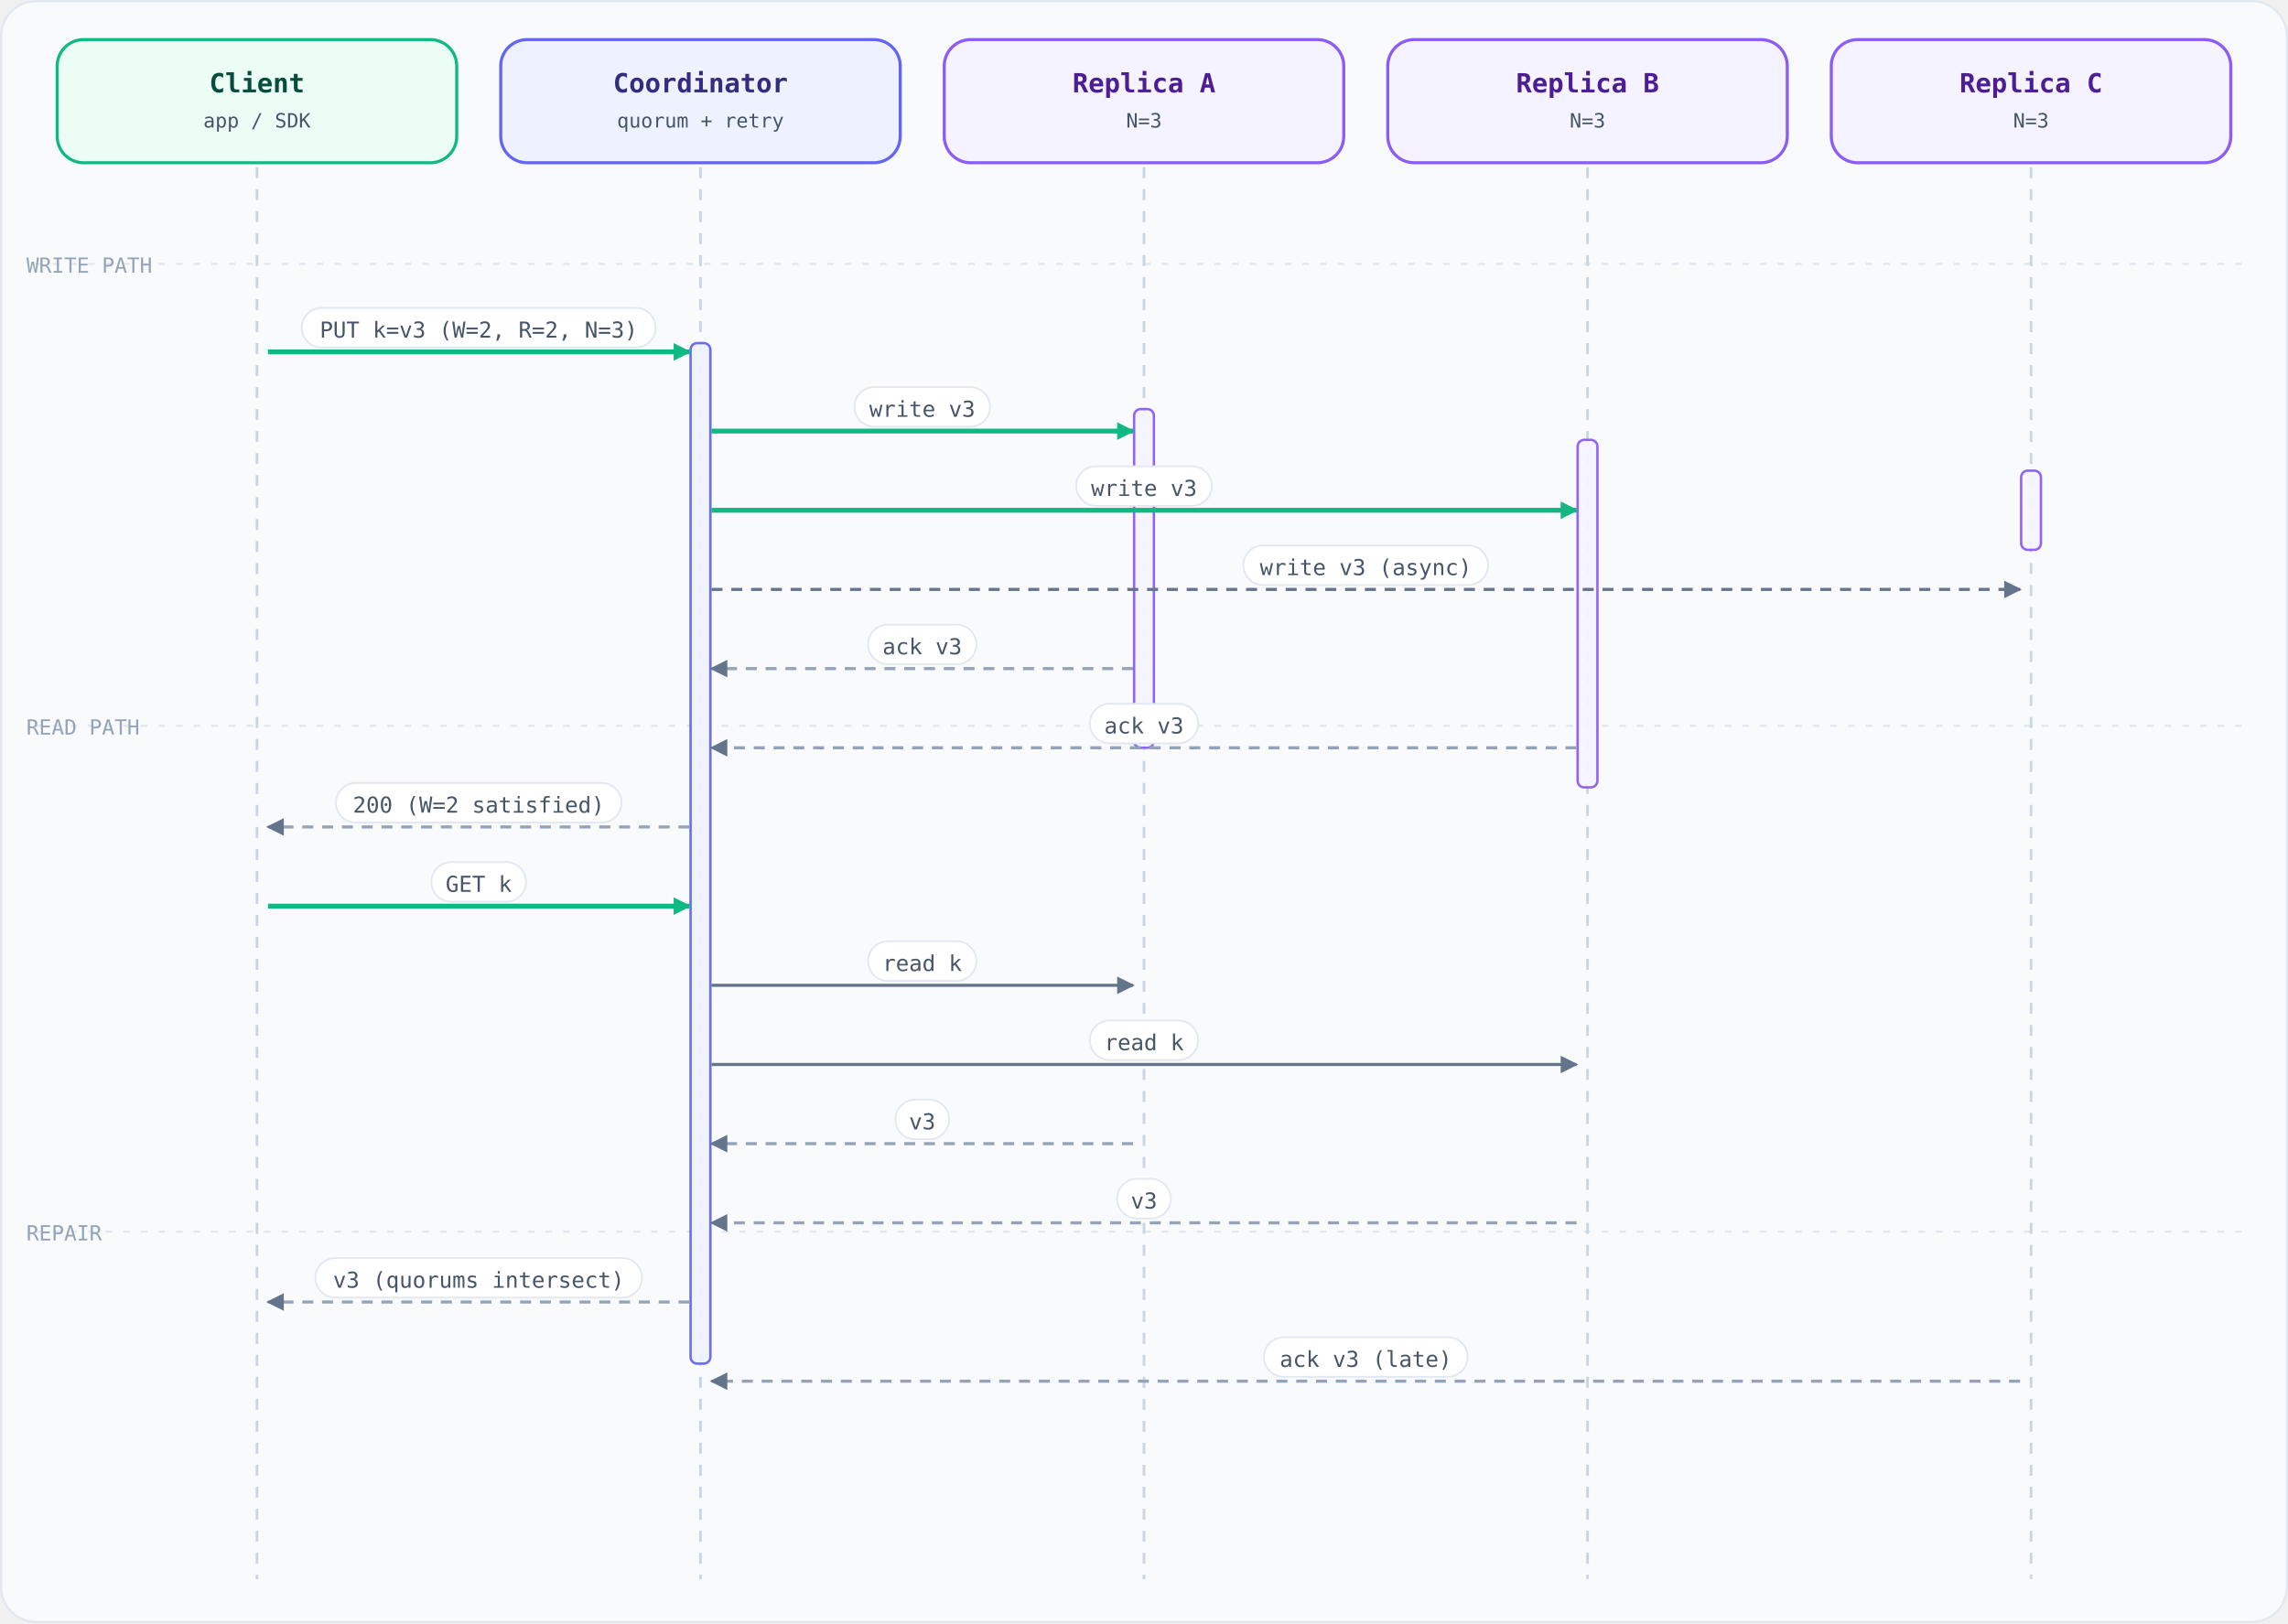
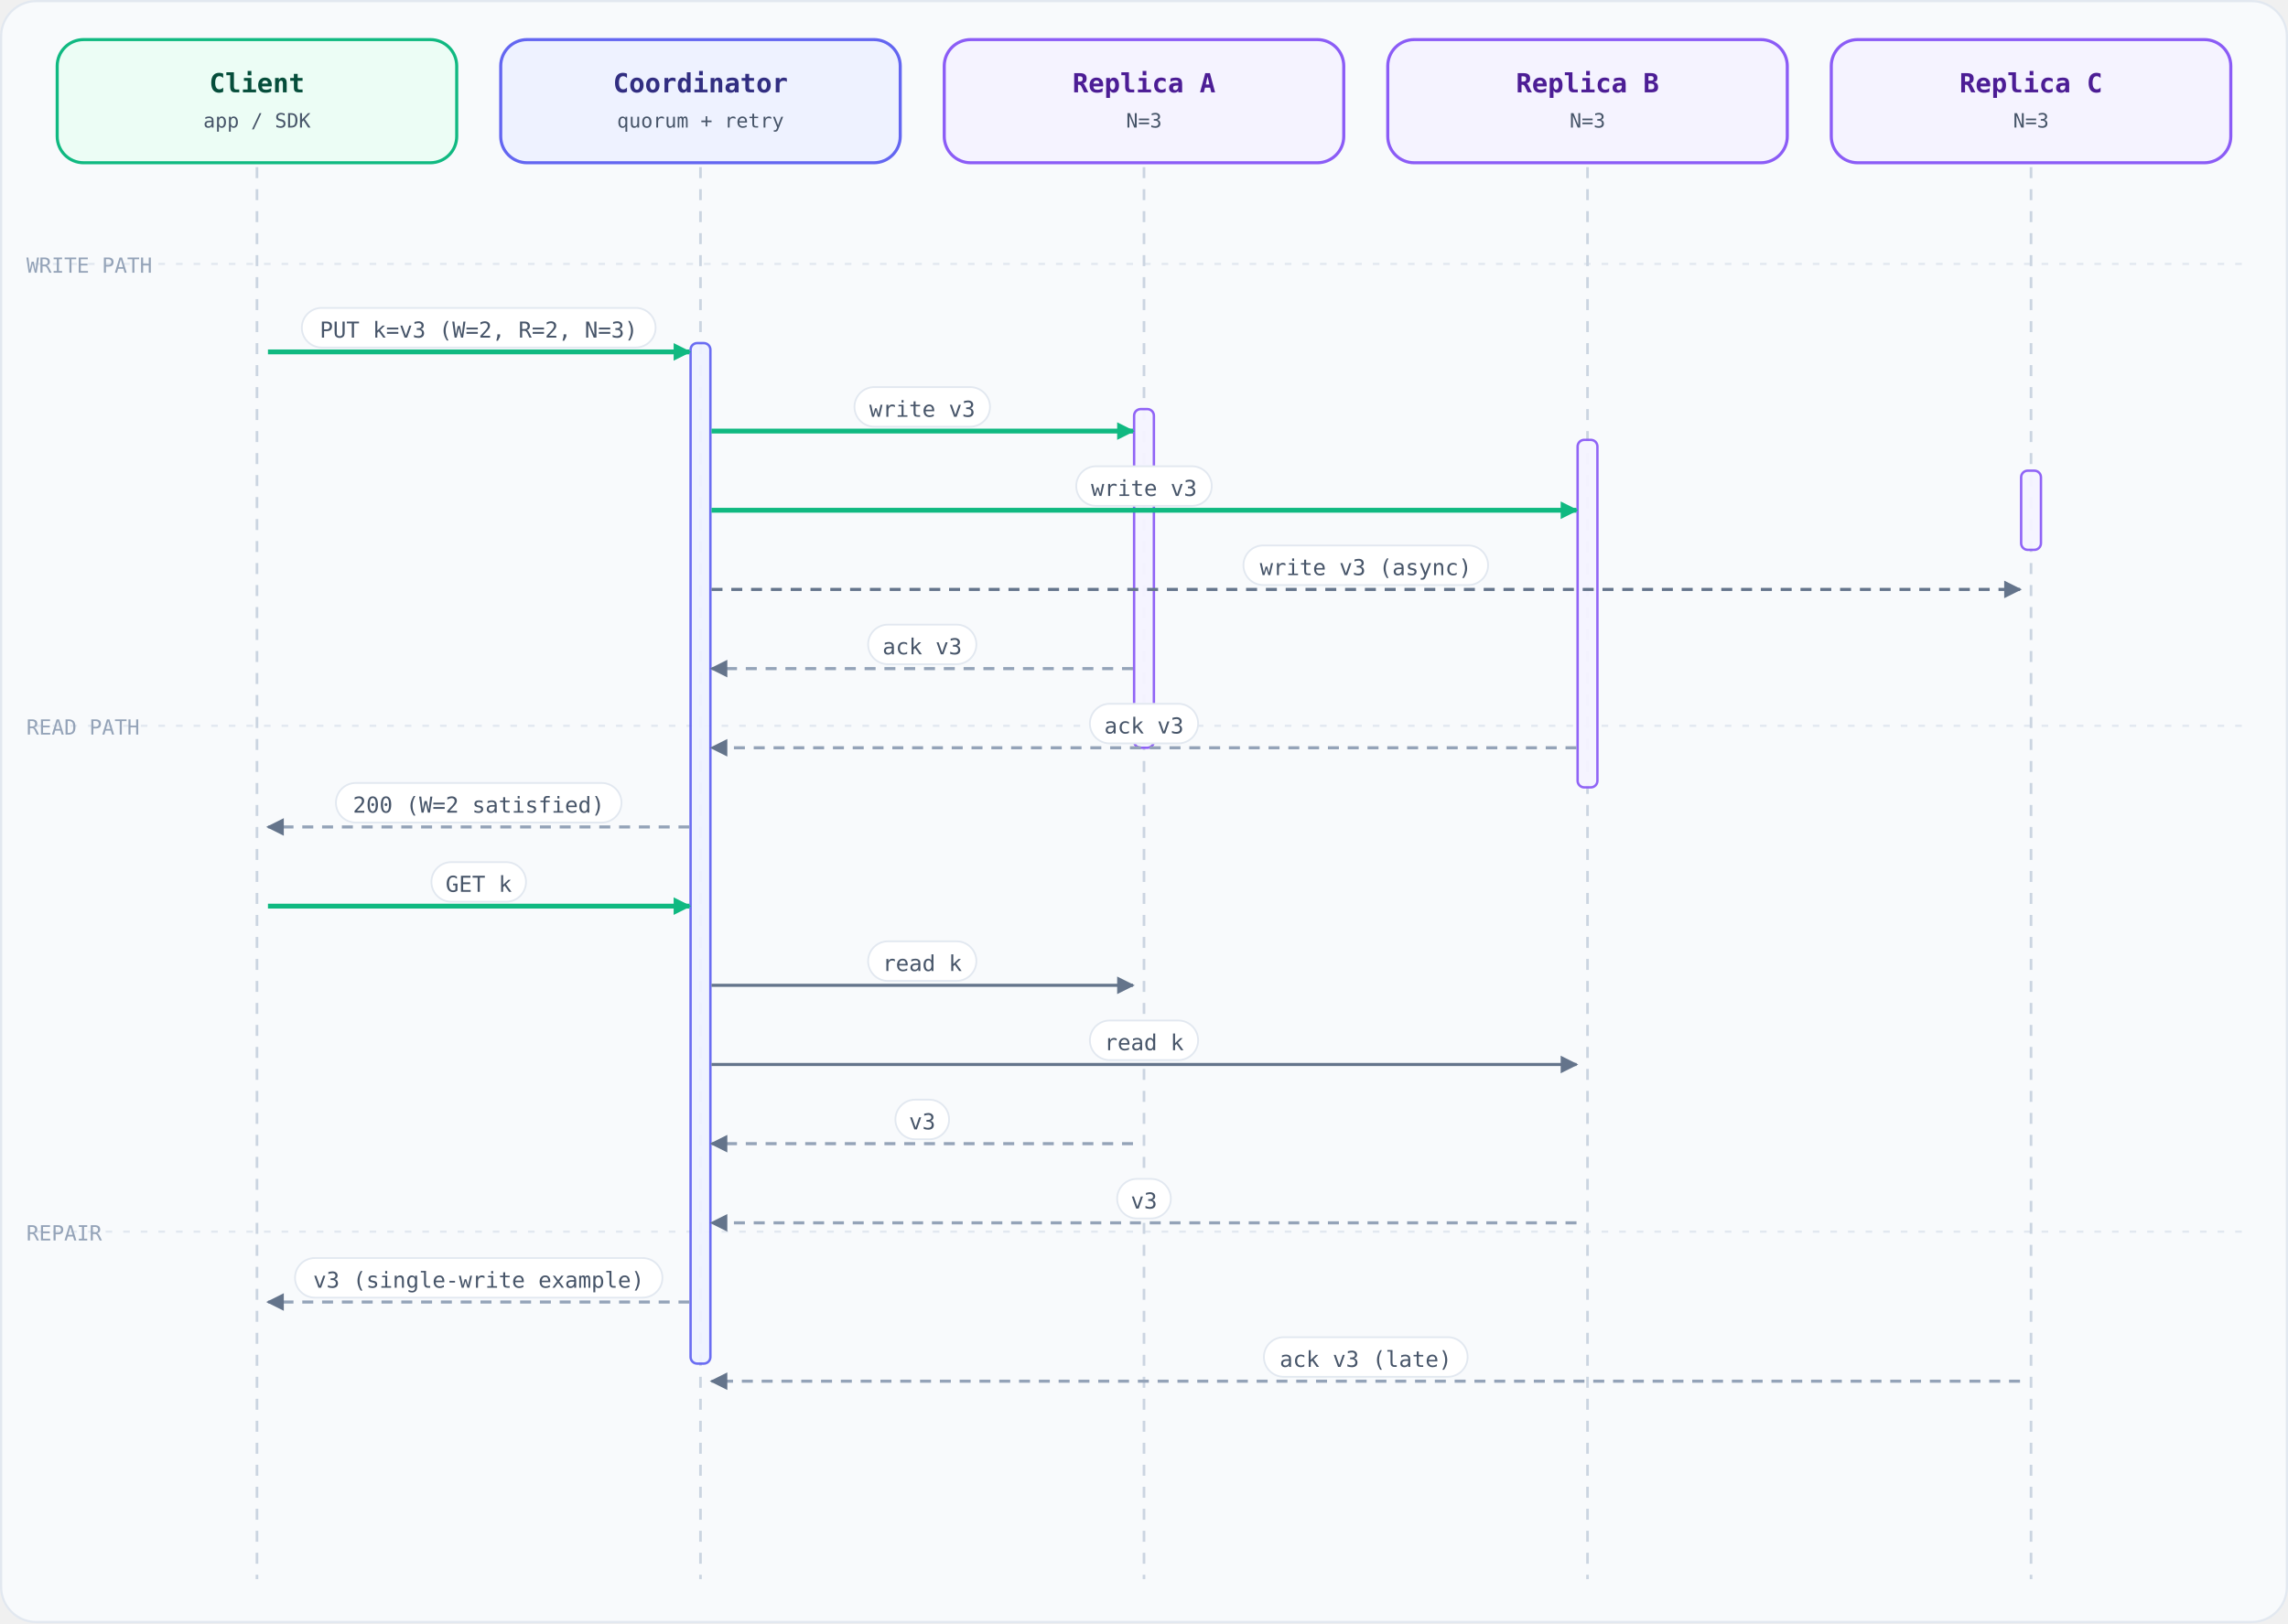
<svg xmlns="http://www.w3.org/2000/svg" viewBox="0 0 1040 738" width="900" role="img">
  <rect x="0.5" y="0.5" width="1039" height="737" rx="16" fill="#f8fafc" stroke="#e2e8f0" stroke-width="1" />
  <line x1="16" y1="120" x2="1024" y2="120" stroke="#e2e8f0" stroke-width="1" stroke-dasharray="3 5" />
  <text x="12" y="124" font-family="JetBrains Mono, ui-monospace, SFMono-Regular, Menlo, Consolas, monospace" font-size="9.5" fill="#94a3b8" text-anchor="start">WRITE PATH</text>
  <line x1="16" y1="330" x2="1024" y2="330" stroke="#e2e8f0" stroke-width="1" stroke-dasharray="3 5" />
  <text x="12" y="334" font-family="JetBrains Mono, ui-monospace, SFMono-Regular, Menlo, Consolas, monospace" font-size="9.5" fill="#94a3b8" text-anchor="start">READ PATH</text>
  <line x1="16" y1="560" x2="1024" y2="560" stroke="#e2e8f0" stroke-width="1" stroke-dasharray="3 5" />
  <text x="12" y="564" font-family="JetBrains Mono, ui-monospace, SFMono-Regular, Menlo, Consolas, monospace" font-size="9.5" fill="#94a3b8" text-anchor="start">REPAIR</text>
  <line x1="116.8" y1="76" x2="116.8" y2="718" stroke="#cbd5e1" stroke-width="1.2" stroke-dasharray="5 5" />
  <line x1="318.4" y1="76" x2="318.4" y2="718" stroke="#cbd5e1" stroke-width="1.2" stroke-dasharray="5 5" />
  <line x1="520.0" y1="76" x2="520.0" y2="718" stroke="#cbd5e1" stroke-width="1.2" stroke-dasharray="5 5" />
  <line x1="721.6" y1="76" x2="721.6" y2="718" stroke="#cbd5e1" stroke-width="1.2" stroke-dasharray="5 5" />
  <line x1="923.2" y1="76" x2="923.2" y2="718" stroke="#cbd5e1" stroke-width="1.2" stroke-dasharray="5 5" />
  <rect x="313.9" y="156" width="9" height="464" rx="3" fill="#eef2ff" stroke="#6366f1" stroke-width="1.1" opacity="0.95" />
  <rect x="515.5" y="186" width="9" height="154" rx="3" fill="#f5f3ff" stroke="#8b5cf6" stroke-width="1.1" opacity="0.95" />
  <rect x="717.1" y="200" width="9" height="158" rx="3" fill="#f5f3ff" stroke="#8b5cf6" stroke-width="1.1" opacity="0.95" />
  <rect x="918.7" y="214" width="9" height="36" rx="3" fill="#f5f3ff" stroke="#8b5cf6" stroke-width="1.1" opacity="0.95" />
  <line x1="121.8" y1="160" x2="313.4" y2="160" stroke="#10b981" stroke-width="2.2" marker-end="url(#arr-em)" />
  <rect x="137.2" y="140.0" width="160.8" height="18.0" rx="9.0" fill="#ffffff" stroke="#e2e8f0" stroke-width="0.8" />
  <text x="217.6" y="153.5" text-anchor="middle" font-family="JetBrains Mono, ui-monospace, SFMono-Regular, Menlo, Consolas, monospace" font-size="10" fill="#475569">PUT k=v3 (W=2, R=2, N=3)</text>
  <line x1="323.4" y1="196" x2="515.0" y2="196" stroke="#10b981" stroke-width="2.2" marker-end="url(#arr-em)" />
  <rect x="388.4" y="176.0" width="61.6" height="18.0" rx="9.0" fill="#ffffff" stroke="#e2e8f0" stroke-width="0.8" />
  <text x="419.2" y="189.5" text-anchor="middle" font-family="JetBrains Mono, ui-monospace, SFMono-Regular, Menlo, Consolas, monospace" font-size="10" fill="#475569">write v3</text>
  <line x1="323.4" y1="232" x2="716.6" y2="232" stroke="#10b981" stroke-width="2.2" marker-end="url(#arr-em)" />
  <rect x="489.2" y="212.0" width="61.6" height="18.0" rx="9.0" fill="#ffffff" stroke="#e2e8f0" stroke-width="0.8" />
  <text x="520.0" y="225.5" text-anchor="middle" font-family="JetBrains Mono, ui-monospace, SFMono-Regular, Menlo, Consolas, monospace" font-size="10" fill="#475569">write v3</text>
  <line x1="323.4" y1="268" x2="918.2" y2="268" stroke="#64748b" stroke-width="1.4" stroke-dasharray="5 4" marker-end="url(#arr-base)" />
  <rect x="565.2" y="248.0" width="111.2" height="18.0" rx="9.0" fill="#ffffff" stroke="#e2e8f0" stroke-width="0.8" />
  <text x="620.8" y="261.5" text-anchor="middle" font-family="JetBrains Mono, ui-monospace, SFMono-Regular, Menlo, Consolas, monospace" font-size="10" fill="#475569">write v3 (async)</text>
  <line x1="515.0" y1="304" x2="323.4" y2="304" stroke="#94a3b8" stroke-width="1.4" stroke-dasharray="5 4" marker-end="url(#arr-base)" />
  <rect x="394.6" y="284.0" width="49.2" height="18.0" rx="9.0" fill="#ffffff" stroke="#e2e8f0" stroke-width="0.8" />
  <text x="419.2" y="297.5" text-anchor="middle" font-family="JetBrains Mono, ui-monospace, SFMono-Regular, Menlo, Consolas, monospace" font-size="10" fill="#475569">ack v3</text>
  <line x1="716.6" y1="340" x2="323.4" y2="340" stroke="#94a3b8" stroke-width="1.4" stroke-dasharray="5 4" marker-end="url(#arr-base)" />
  <rect x="495.4" y="320.0" width="49.2" height="18.0" rx="9.0" fill="#ffffff" stroke="#e2e8f0" stroke-width="0.8" />
  <text x="520.0" y="333.5" text-anchor="middle" font-family="JetBrains Mono, ui-monospace, SFMono-Regular, Menlo, Consolas, monospace" font-size="10" fill="#475569">ack v3</text>
  <line x1="313.4" y1="376" x2="121.8" y2="376" stroke="#94a3b8" stroke-width="1.4" stroke-dasharray="5 4" marker-end="url(#arr-base)" />
  <rect x="152.7" y="356.0" width="129.8" height="18.0" rx="9.0" fill="#ffffff" stroke="#e2e8f0" stroke-width="0.8" />
  <text x="217.6" y="369.5" text-anchor="middle" font-family="JetBrains Mono, ui-monospace, SFMono-Regular, Menlo, Consolas, monospace" font-size="10" fill="#475569">200 (W=2 satisfied)</text>
  <line x1="121.8" y1="412" x2="313.4" y2="412" stroke="#10b981" stroke-width="2.2" marker-end="url(#arr-em)" />
  <rect x="196.1" y="392.0" width="43.0" height="18.0" rx="9.0" fill="#ffffff" stroke="#e2e8f0" stroke-width="0.8" />
  <text x="217.6" y="405.5" text-anchor="middle" font-family="JetBrains Mono, ui-monospace, SFMono-Regular, Menlo, Consolas, monospace" font-size="10" fill="#475569">GET k</text>
  <line x1="323.4" y1="448" x2="515.0" y2="448" stroke="#64748b" stroke-width="1.4" marker-end="url(#arr-base)" />
  <rect x="394.6" y="428.0" width="49.2" height="18.0" rx="9.0" fill="#ffffff" stroke="#e2e8f0" stroke-width="0.8" />
  <text x="419.2" y="441.5" text-anchor="middle" font-family="JetBrains Mono, ui-monospace, SFMono-Regular, Menlo, Consolas, monospace" font-size="10" fill="#475569">read k</text>
  <line x1="323.4" y1="484" x2="716.6" y2="484" stroke="#64748b" stroke-width="1.4" marker-end="url(#arr-base)" />
  <rect x="495.4" y="464.0" width="49.2" height="18.0" rx="9.0" fill="#ffffff" stroke="#e2e8f0" stroke-width="0.8" />
  <text x="520.0" y="477.5" text-anchor="middle" font-family="JetBrains Mono, ui-monospace, SFMono-Regular, Menlo, Consolas, monospace" font-size="10" fill="#475569">read k</text>
  <line x1="515.0" y1="520" x2="323.4" y2="520" stroke="#94a3b8" stroke-width="1.4" stroke-dasharray="5 4" marker-end="url(#arr-base)" />
  <rect x="407.0" y="500.0" width="24.4" height="18.0" rx="9.0" fill="#ffffff" stroke="#e2e8f0" stroke-width="0.8" />
  <text x="419.2" y="513.5" text-anchor="middle" font-family="JetBrains Mono, ui-monospace, SFMono-Regular, Menlo, Consolas, monospace" font-size="10" fill="#475569">v3</text>
  <line x1="716.6" y1="556" x2="323.4" y2="556" stroke="#94a3b8" stroke-width="1.4" stroke-dasharray="5 4" marker-end="url(#arr-base)" />
  <rect x="507.8" y="536.0" width="24.4" height="18.0" rx="9.0" fill="#ffffff" stroke="#e2e8f0" stroke-width="0.8" />
  <text x="520.0" y="549.5" text-anchor="middle" font-family="JetBrains Mono, ui-monospace, SFMono-Regular, Menlo, Consolas, monospace" font-size="10" fill="#475569">v3</text>
  <line x1="313.4" y1="592" x2="121.8" y2="592" stroke="#94a3b8" stroke-width="1.4" stroke-dasharray="5 4" marker-end="url(#arr-base)" />
-   <rect x="143.4" y="572.0" width="148.4" height="18.0" rx="9.0" fill="#ffffff" stroke="#e2e8f0" stroke-width="0.8" />
-   <text x="217.6" y="585.5" text-anchor="middle" font-family="JetBrains Mono, ui-monospace, SFMono-Regular, Menlo, Consolas, monospace" font-size="10" fill="#475569">v3 (quorums intersect)</text>
+   <rect x="134.1" y="572.0" width="167.0" height="18.0" rx="9.0" fill="#ffffff" stroke="#e2e8f0" stroke-width="0.8" />
+   <text x="217.6" y="585.5" text-anchor="middle" font-family="JetBrains Mono, ui-monospace, SFMono-Regular, Menlo, Consolas, monospace" font-size="10" fill="#475569">v3 (single-write example)</text>
  <line x1="918.2" y1="628" x2="323.4" y2="628" stroke="#94a3b8" stroke-width="1.4" stroke-dasharray="5 4" marker-end="url(#arr-base)" />
  <rect x="574.5" y="608.0" width="92.6" height="18.0" rx="9.0" fill="#ffffff" stroke="#e2e8f0" stroke-width="0.8" />
  <text x="620.8" y="621.5" text-anchor="middle" font-family="JetBrains Mono, ui-monospace, SFMono-Regular, Menlo, Consolas, monospace" font-size="10" fill="#475569">ack v3 (late)</text>
  <rect x="26.0" y="18" width="181.6" height="56" rx="12" fill="#ecfdf5" stroke="#10b981" stroke-width="1.4" />
  <text x="116.8" y="42" text-anchor="middle" font-family="JetBrains Mono, ui-monospace, SFMono-Regular, Menlo, Consolas, monospace" font-size="12" font-weight="bold" fill="#064e3b">Client</text>
  <text x="116.8" y="58" text-anchor="middle" font-family="JetBrains Mono, ui-monospace, SFMono-Regular, Menlo, Consolas, monospace" font-size="9" fill="#475569">app / SDK</text>
  <rect x="227.6" y="18" width="181.6" height="56" rx="12" fill="#eef2ff" stroke="#6366f1" stroke-width="1.4" />
  <text x="318.4" y="42" text-anchor="middle" font-family="JetBrains Mono, ui-monospace, SFMono-Regular, Menlo, Consolas, monospace" font-size="12" font-weight="bold" fill="#312e81">Coordinator</text>
  <text x="318.4" y="58" text-anchor="middle" font-family="JetBrains Mono, ui-monospace, SFMono-Regular, Menlo, Consolas, monospace" font-size="9" fill="#475569">quorum + retry</text>
  <rect x="429.2" y="18" width="181.6" height="56" rx="12" fill="#f5f3ff" stroke="#8b5cf6" stroke-width="1.4" />
  <text x="520.0" y="42" text-anchor="middle" font-family="JetBrains Mono, ui-monospace, SFMono-Regular, Menlo, Consolas, monospace" font-size="12" font-weight="bold" fill="#4c1d95">Replica A</text>
  <text x="520.0" y="58" text-anchor="middle" font-family="JetBrains Mono, ui-monospace, SFMono-Regular, Menlo, Consolas, monospace" font-size="9" fill="#475569">N=3</text>
  <rect x="630.8" y="18" width="181.6" height="56" rx="12" fill="#f5f3ff" stroke="#8b5cf6" stroke-width="1.4" />
  <text x="721.6" y="42" text-anchor="middle" font-family="JetBrains Mono, ui-monospace, SFMono-Regular, Menlo, Consolas, monospace" font-size="12" font-weight="bold" fill="#4c1d95">Replica B</text>
  <text x="721.6" y="58" text-anchor="middle" font-family="JetBrains Mono, ui-monospace, SFMono-Regular, Menlo, Consolas, monospace" font-size="9" fill="#475569">N=3</text>
  <rect x="832.4" y="18" width="181.6" height="56" rx="12" fill="#f5f3ff" stroke="#8b5cf6" stroke-width="1.4" />
  <text x="923.2" y="42" text-anchor="middle" font-family="JetBrains Mono, ui-monospace, SFMono-Regular, Menlo, Consolas, monospace" font-size="12" font-weight="bold" fill="#4c1d95">Replica C</text>
  <text x="923.2" y="58" text-anchor="middle" font-family="JetBrains Mono, ui-monospace, SFMono-Regular, Menlo, Consolas, monospace" font-size="9" fill="#475569">N=3</text>
  <defs>
    <marker id="arr-base" viewBox="0 0 10 10" refX="9" refY="5" markerWidth="8" markerHeight="8" markerUnits="userSpaceOnUse" orient="auto-start-reverse">
      <path d="M0 0 L10 5 L0 10 z" fill="#64748b" />
    </marker>
    <marker id="arr-em" viewBox="0 0 10 10" refX="9" refY="5" markerWidth="8" markerHeight="8" markerUnits="userSpaceOnUse" orient="auto-start-reverse">
      <path d="M0 0 L10 5 L0 10 z" fill="#10b981" />
    </marker>
    <marker id="arr-sec" viewBox="0 0 10 10" refX="9" refY="5" markerWidth="8" markerHeight="8" markerUnits="userSpaceOnUse" orient="auto-start-reverse">
      <path d="M0 0 L10 5 L0 10 z" fill="#ef4444" />
    </marker>
  </defs>
</svg>
